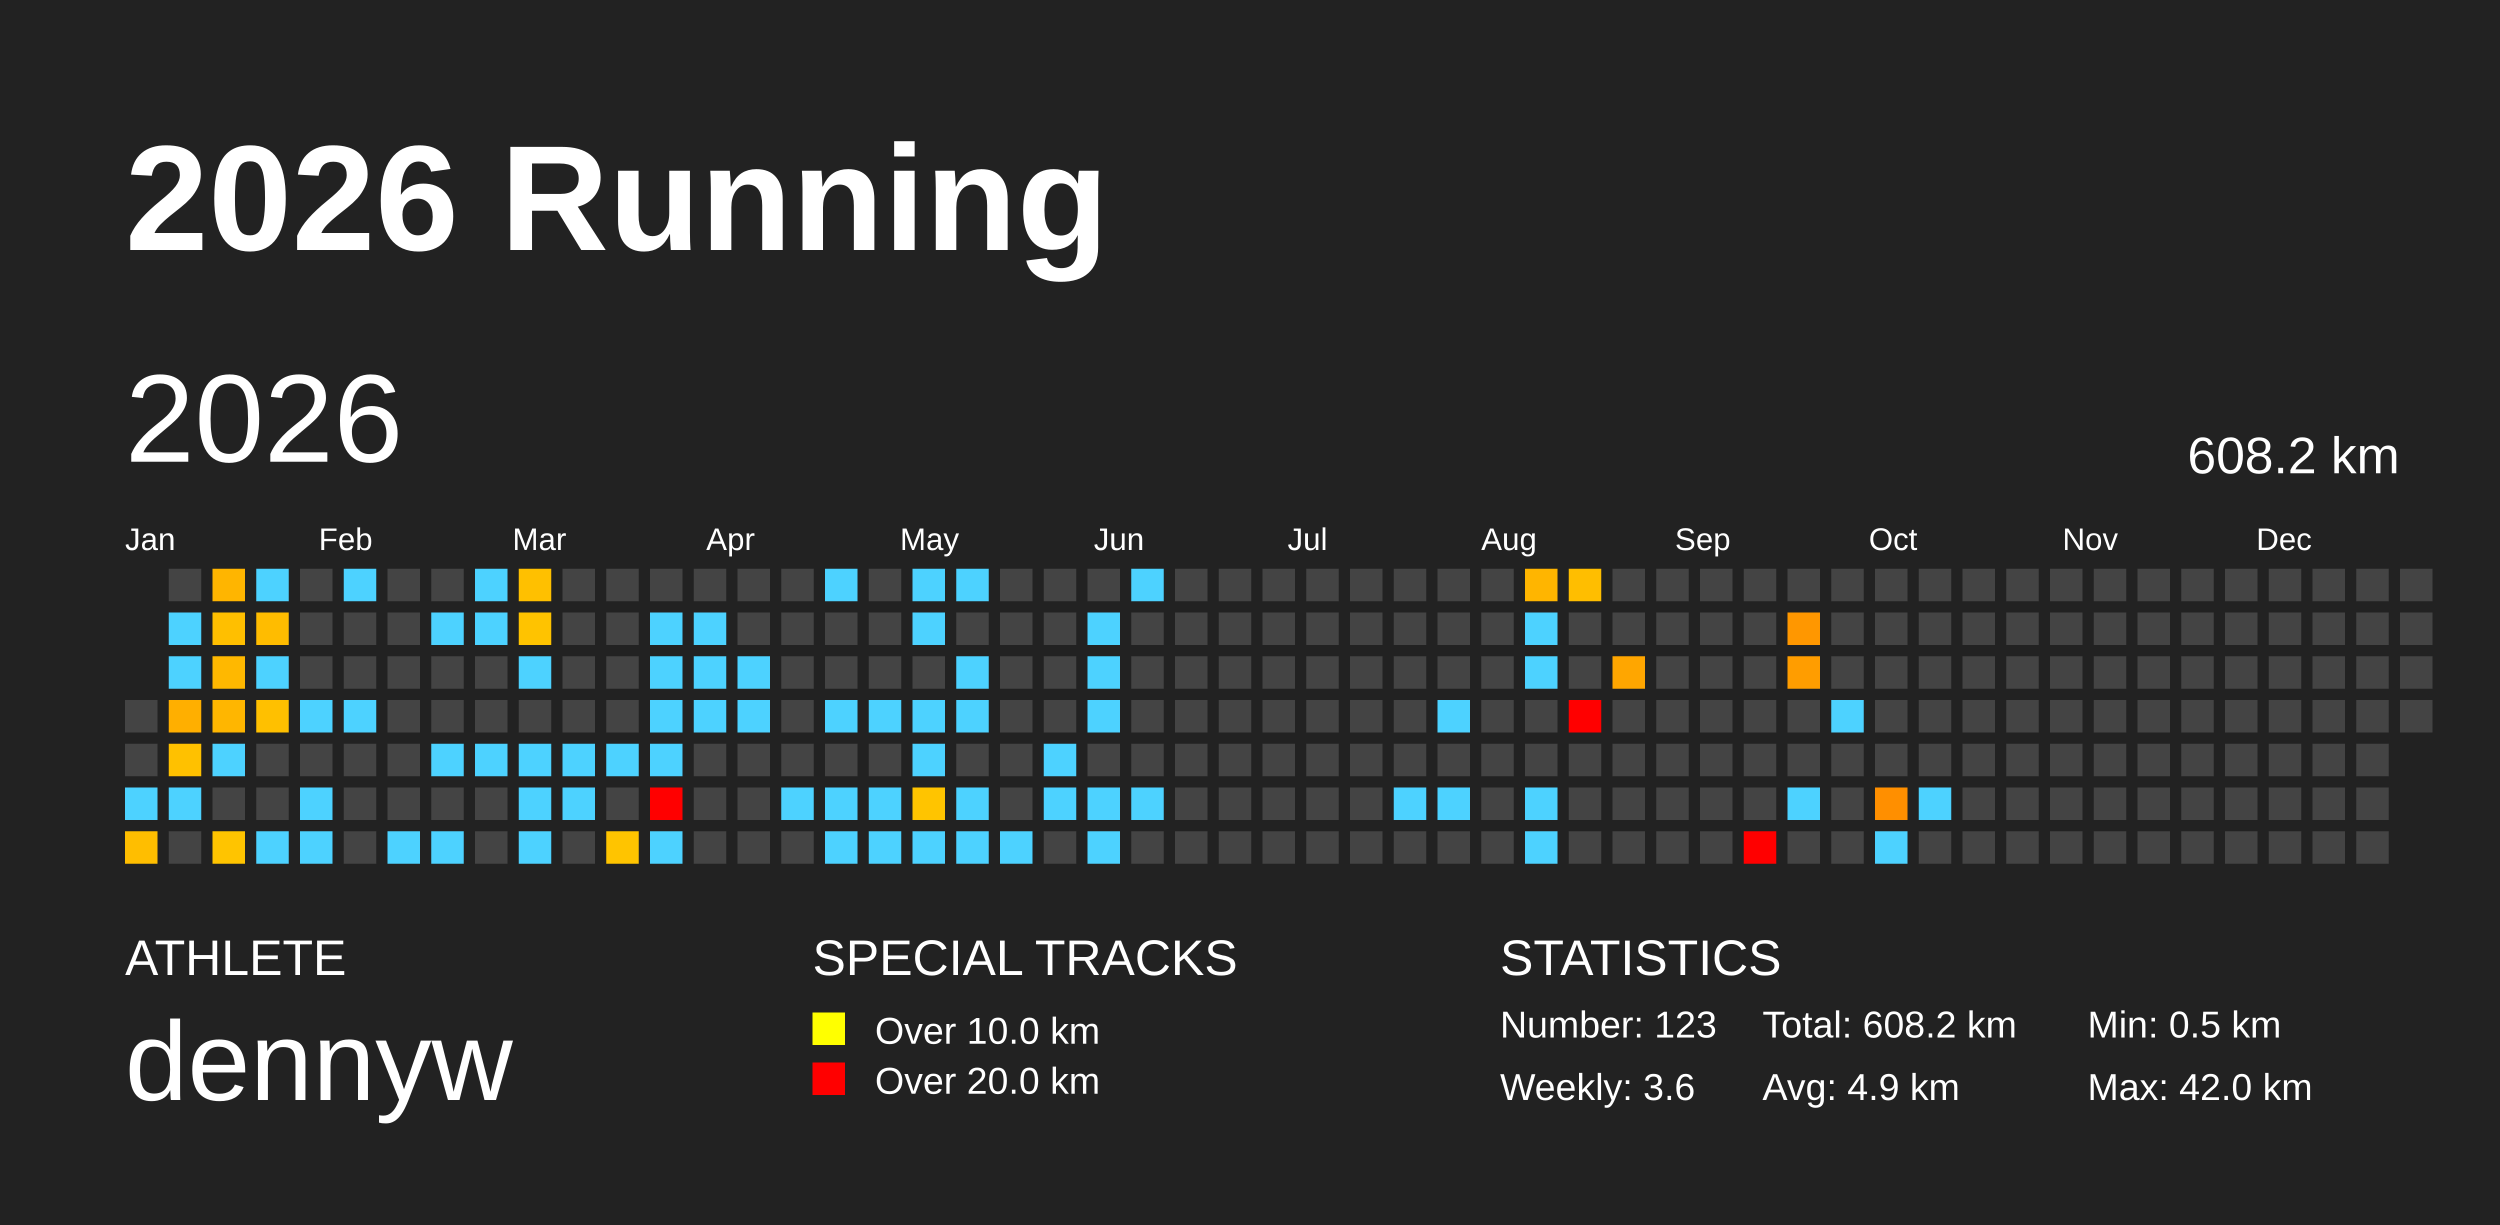
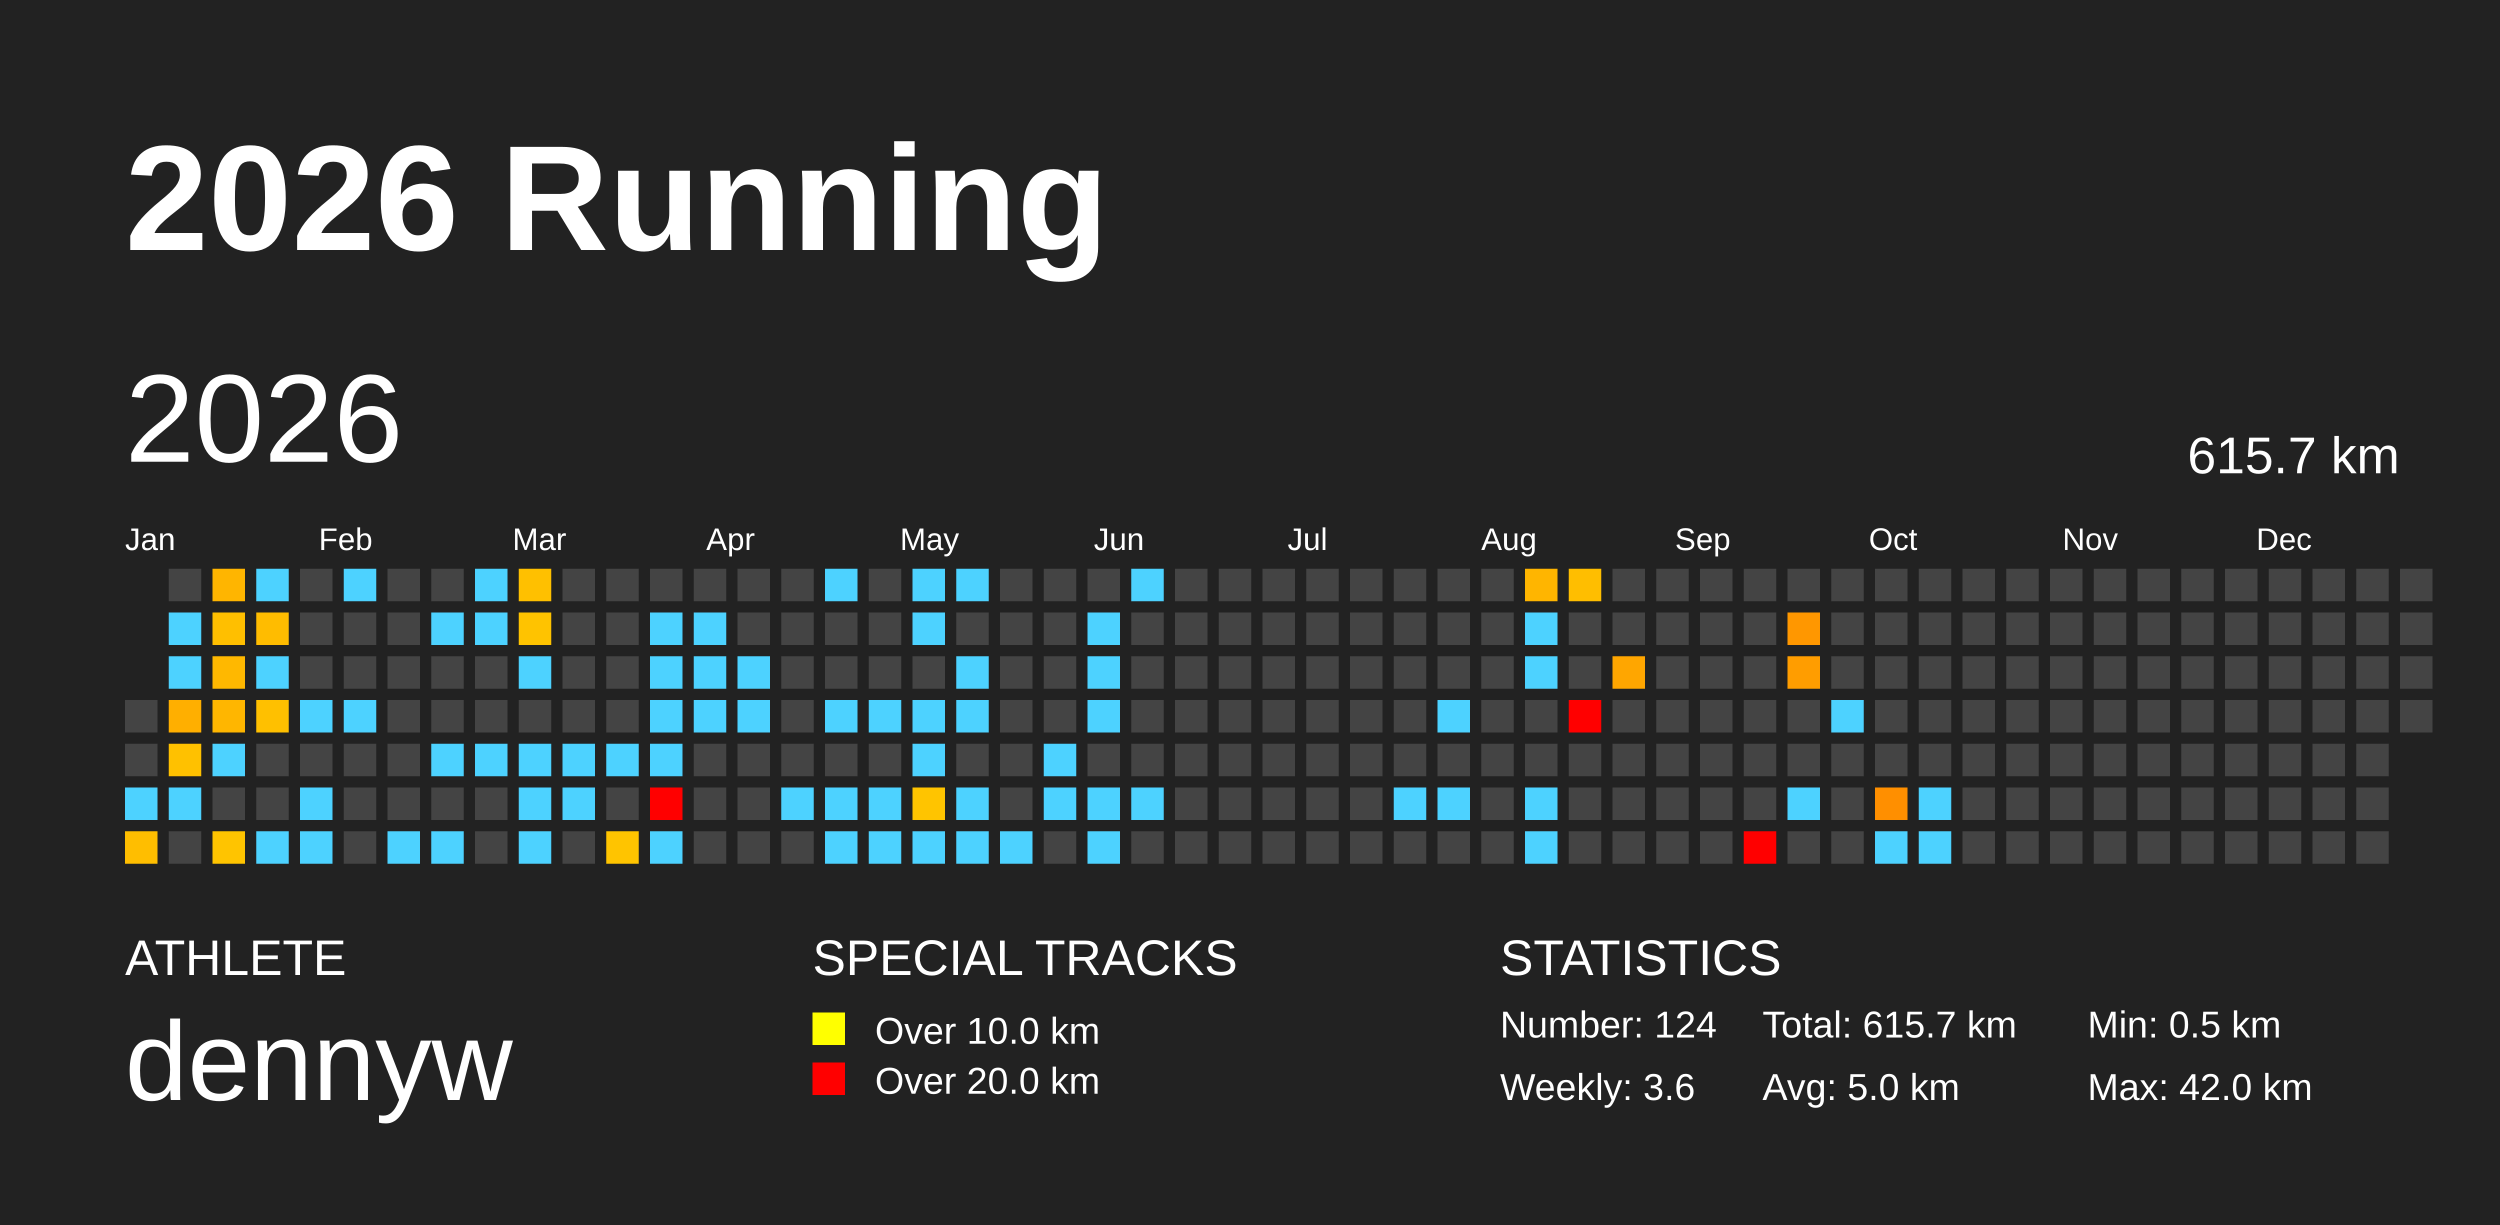
<svg xmlns="http://www.w3.org/2000/svg" baseProfile="full" height="98mm" version="1.1" viewBox="0,0,200,98" width="200mm">
  <defs />
  <rect fill="#222222" height="98" width="200" x="0" y="0" />
  <text fill="#FFFFFF" style="font-size:12px; font-family:Arial; font-weight:bold;" x="10" y="20">2026 Running</text>
  <text fill="#FFFFFF" style="font-size:4px; font-family:Arial" x="10" y="78">ATHLETE</text>
  <text fill="#FFFFFF" style="font-size:9px; font-family:Arial" x="10" y="88">dennyw</text>
  <text fill="#FFFFFF" style="font-size:4px; font-family:Arial" x="65" y="78">SPECIAL TRACKS</text>
  <rect fill="yellow" height="2.6" width="2.6" x="65" y="81" />
  <text fill="#FFFFFF" style="font-size:3px; font-family:Arial" x="70" y="83.5">Over 10.0 km</text>
  <rect fill="red" height="2.6" width="2.6" x="65" y="85" />
  <text fill="#FFFFFF" style="font-size:3px; font-family:Arial" x="70" y="87.5">Over 20.0 km</text>
  <text fill="#FFFFFF" style="font-size:4px; font-family:Arial" x="120" y="78">STATISTICS</text>
-   <text fill="#FFFFFF" style="font-size:3px; font-family:Arial" x="120" y="83">Number: 123</text>
+   <text fill="#FFFFFF" style="font-size:3px; font-family:Arial" x="120" y="83">Number: 124</text>
  <text fill="#FFFFFF" style="font-size:3px; font-family:Arial" x="120" y="88">Weekly: 3.6</text>
-   <text fill="#FFFFFF" style="font-size:3px; font-family:Arial" x="141" y="83">Total: 608.2 km</text>
-   <text fill="#FFFFFF" style="font-size:3px; font-family:Arial" x="141" y="88">Avg: 4.9 km</text>
+   <text fill="#FFFFFF" style="font-size:3px; font-family:Arial" x="141" y="83">Total: 615.7 km</text>
+   <text fill="#FFFFFF" style="font-size:3px; font-family:Arial" x="141" y="88">Avg: 5.0 km</text>
  <text fill="#FFFFFF" style="font-size:3px; font-family:Arial" x="167" y="83">Min: 0.5 km</text>
  <text fill="#FFFFFF" style="font-size:3px; font-family:Arial" x="167" y="88">Max: 42.0 km</text>
  <text dominant-baseline="hanging" fill="#FFFFFF" style="font-size:10.0px; font-family:Arial;" x="10" y="30">2026</text>
-   <text dominant-baseline="hanging" fill="#FFFFFF" style="font-size:4.125px; font-family:Arial;" x="175" y="35">608.2 km</text>
+   <text dominant-baseline="hanging" fill="#FFFFFF" style="font-size:4.125px; font-family:Arial;" x="175" y="35">615.7 km</text>
  <text fill="#FFFFFF" style="font-size:2.5px; font-family:Arial" x="10.0" y="44">Jan</text>
  <text fill="#FFFFFF" style="font-size:2.5px; font-family:Arial" x="25.5" y="44">Feb</text>
  <text fill="#FFFFFF" style="font-size:2.5px; font-family:Arial" x="41.0" y="44">Mar</text>
  <text fill="#FFFFFF" style="font-size:2.5px; font-family:Arial" x="56.5" y="44">Apr</text>
  <text fill="#FFFFFF" style="font-size:2.5px; font-family:Arial" x="72.0" y="44">May</text>
  <text fill="#FFFFFF" style="font-size:2.5px; font-family:Arial" x="87.5" y="44">Jun</text>
  <text fill="#FFFFFF" style="font-size:2.5px; font-family:Arial" x="103.0" y="44">Jul</text>
  <text fill="#FFFFFF" style="font-size:2.5px; font-family:Arial" x="118.5" y="44">Aug</text>
  <text fill="#FFFFFF" style="font-size:2.5px; font-family:Arial" x="134.0" y="44">Sep</text>
  <text fill="#FFFFFF" style="font-size:2.5px; font-family:Arial" x="149.5" y="44">Oct</text>
  <text fill="#FFFFFF" style="font-size:2.5px; font-family:Arial" x="165.0" y="44">Nov</text>
  <text fill="#FFFFFF" style="font-size:2.5px; font-family:Arial" x="180.5" y="44">Dec</text>
  <rect fill="#444444" height="2.6" width="2.6" x="10.0" y="56.0" />
  <rect fill="#444444" height="2.6" width="2.6" x="10.0" y="59.5" />
  <rect fill="#4dd2ff" height="2.6" width="2.6" x="10.0" y="63.0" />
  <rect fill="#ffbe00" height="2.6" width="2.6" x="10.0" y="66.5" />
  <rect fill="#444444" height="2.6" width="2.6" x="13.5" y="45.5" />
  <rect fill="#4dd2ff" height="2.6" width="2.6" x="13.5" y="49.0" />
  <rect fill="#4dd2ff" height="2.6" width="2.6" x="13.5" y="52.5" />
  <rect fill="#ffaf00" height="2.6" width="2.6" x="13.5" y="56.0" />
  <rect fill="#ffc100" height="2.6" width="2.6" x="13.5" y="59.5" />
  <rect fill="#4dd2ff" height="2.6" width="2.6" x="13.5" y="63.0" />
  <rect fill="#444444" height="2.6" width="2.6" x="13.5" y="66.5" />
  <rect fill="#ffb500" height="2.6" width="2.6" x="17.0" y="45.5" />
  <rect fill="#ffbf00" height="2.6" width="2.6" x="17.0" y="49.0" />
  <rect fill="#ffb800" height="2.6" width="2.6" x="17.0" y="52.5" />
  <rect fill="#ffb600" height="2.6" width="2.6" x="17.0" y="56.0" />
  <rect fill="#4dd2ff" height="2.6" width="2.6" x="17.0" y="59.5" />
  <rect fill="#444444" height="2.6" width="2.6" x="17.0" y="63.0" />
  <rect fill="#ffc400" height="2.6" width="2.6" x="17.0" y="66.5" />
  <rect fill="#4dd2ff" height="2.6" width="2.6" x="20.5" y="45.5" />
  <rect fill="#ffbc00" height="2.6" width="2.6" x="20.5" y="49.0" />
  <rect fill="#4dd2ff" height="2.6" width="2.6" x="20.5" y="52.5" />
  <rect fill="#ffc000" height="2.6" width="2.6" x="20.5" y="56.0" />
  <rect fill="#444444" height="2.6" width="2.6" x="20.5" y="59.5" />
  <rect fill="#444444" height="2.6" width="2.6" x="20.5" y="63.0" />
  <rect fill="#4dd2ff" height="2.6" width="2.6" x="20.5" y="66.5" />
  <rect fill="#444444" height="2.6" width="2.6" x="24.0" y="45.5" />
  <rect fill="#444444" height="2.6" width="2.6" x="24.0" y="49.0" />
  <rect fill="#444444" height="2.6" width="2.6" x="24.0" y="52.5" />
  <rect fill="#4dd2ff" height="2.6" width="2.6" x="24.0" y="56.0" />
  <rect fill="#444444" height="2.6" width="2.6" x="24.0" y="59.5" />
  <rect fill="#4dd2ff" height="2.6" width="2.6" x="24.0" y="63.0" />
  <rect fill="#4dd2ff" height="2.6" width="2.6" x="24.0" y="66.5" />
  <rect fill="#4dd2ff" height="2.6" width="2.6" x="27.5" y="45.5" />
  <rect fill="#444444" height="2.6" width="2.6" x="27.5" y="49.0" />
  <rect fill="#444444" height="2.6" width="2.6" x="27.5" y="52.5" />
  <rect fill="#4dd2ff" height="2.6" width="2.6" x="27.5" y="56.0" />
  <rect fill="#444444" height="2.6" width="2.6" x="27.5" y="59.5" />
  <rect fill="#444444" height="2.6" width="2.6" x="27.5" y="63.0" />
  <rect fill="#444444" height="2.6" width="2.6" x="27.5" y="66.5" />
  <rect fill="#444444" height="2.6" width="2.6" x="31.0" y="45.5" />
  <rect fill="#444444" height="2.6" width="2.6" x="31.0" y="49.0" />
  <rect fill="#444444" height="2.6" width="2.6" x="31.0" y="52.5" />
  <rect fill="#444444" height="2.6" width="2.6" x="31.0" y="56.0" />
  <rect fill="#444444" height="2.6" width="2.6" x="31.0" y="59.5" />
  <rect fill="#444444" height="2.6" width="2.6" x="31.0" y="63.0" />
  <rect fill="#4dd2ff" height="2.6" width="2.6" x="31.0" y="66.5" />
  <rect fill="#444444" height="2.6" width="2.6" x="34.5" y="45.5" />
  <rect fill="#4dd2ff" height="2.6" width="2.6" x="34.5" y="49.0" />
  <rect fill="#444444" height="2.6" width="2.6" x="34.5" y="52.5" />
  <rect fill="#444444" height="2.6" width="2.6" x="34.5" y="56.0" />
  <rect fill="#4dd2ff" height="2.6" width="2.6" x="34.5" y="59.5" />
  <rect fill="#444444" height="2.6" width="2.6" x="34.5" y="63.0" />
  <rect fill="#4dd2ff" height="2.6" width="2.6" x="34.5" y="66.5" />
  <rect fill="#4dd2ff" height="2.6" width="2.6" x="38.0" y="45.5" />
  <rect fill="#4dd2ff" height="2.6" width="2.6" x="38.0" y="49.0" />
  <rect fill="#444444" height="2.6" width="2.6" x="38.0" y="52.5" />
  <rect fill="#444444" height="2.6" width="2.6" x="38.0" y="56.0" />
  <rect fill="#4dd2ff" height="2.6" width="2.6" x="38.0" y="59.5" />
  <rect fill="#444444" height="2.6" width="2.6" x="38.0" y="63.0" />
  <rect fill="#444444" height="2.6" width="2.6" x="38.0" y="66.5" />
  <rect fill="#ffc000" height="2.6" width="2.6" x="41.5" y="45.5" />
  <rect fill="#ffc300" height="2.6" width="2.6" x="41.5" y="49.0" />
  <rect fill="#4dd2ff" height="2.6" width="2.6" x="41.5" y="52.5" />
  <rect fill="#444444" height="2.6" width="2.6" x="41.5" y="56.0" />
  <rect fill="#4dd2ff" height="2.6" width="2.6" x="41.5" y="59.5" />
  <rect fill="#4dd2ff" height="2.6" width="2.6" x="41.5" y="63.0" />
  <rect fill="#4dd2ff" height="2.6" width="2.6" x="41.5" y="66.5" />
  <rect fill="#444444" height="2.6" width="2.6" x="45.0" y="45.5" />
  <rect fill="#444444" height="2.6" width="2.6" x="45.0" y="49.0" />
  <rect fill="#444444" height="2.6" width="2.6" x="45.0" y="52.5" />
  <rect fill="#444444" height="2.6" width="2.6" x="45.0" y="56.0" />
  <rect fill="#4dd2ff" height="2.6" width="2.6" x="45.0" y="59.5" />
  <rect fill="#4dd2ff" height="2.6" width="2.6" x="45.0" y="63.0" />
  <rect fill="#444444" height="2.6" width="2.6" x="45.0" y="66.5" />
  <rect fill="#444444" height="2.6" width="2.6" x="48.5" y="45.5" />
  <rect fill="#444444" height="2.6" width="2.6" x="48.5" y="49.0" />
  <rect fill="#444444" height="2.6" width="2.6" x="48.5" y="52.5" />
  <rect fill="#444444" height="2.6" width="2.6" x="48.5" y="56.0" />
  <rect fill="#4dd2ff" height="2.6" width="2.6" x="48.5" y="59.5" />
  <rect fill="#444444" height="2.6" width="2.6" x="48.5" y="63.0" />
  <rect fill="#ffc400" height="2.6" width="2.6" x="48.5" y="66.5" />
  <rect fill="#444444" height="2.6" width="2.6" x="52.0" y="45.5" />
  <rect fill="#4dd2ff" height="2.6" width="2.6" x="52.0" y="49.0" />
  <rect fill="#4dd2ff" height="2.6" width="2.6" x="52.0" y="52.5" />
  <rect fill="#4dd2ff" height="2.6" width="2.6" x="52.0" y="56.0" />
  <rect fill="#4dd2ff" height="2.6" width="2.6" x="52.0" y="59.5" />
  <rect fill="red" height="2.6" width="2.6" x="52.0" y="63.0" />
  <rect fill="#4dd2ff" height="2.6" width="2.6" x="52.0" y="66.5" />
  <rect fill="#444444" height="2.6" width="2.6" x="55.5" y="45.5" />
  <rect fill="#4dd2ff" height="2.6" width="2.6" x="55.5" y="49.0" />
  <rect fill="#4dd2ff" height="2.6" width="2.6" x="55.5" y="52.5" />
  <rect fill="#4dd2ff" height="2.6" width="2.6" x="55.5" y="56.0" />
  <rect fill="#444444" height="2.6" width="2.6" x="55.5" y="59.5" />
  <rect fill="#444444" height="2.6" width="2.6" x="55.5" y="63.0" />
  <rect fill="#444444" height="2.6" width="2.6" x="55.5" y="66.5" />
  <rect fill="#444444" height="2.6" width="2.6" x="59.0" y="45.5" />
  <rect fill="#444444" height="2.6" width="2.6" x="59.0" y="49.0" />
  <rect fill="#4dd2ff" height="2.6" width="2.6" x="59.0" y="52.5" />
  <rect fill="#4dd2ff" height="2.6" width="2.6" x="59.0" y="56.0" />
  <rect fill="#444444" height="2.6" width="2.6" x="59.0" y="59.5" />
  <rect fill="#444444" height="2.6" width="2.6" x="59.0" y="63.0" />
  <rect fill="#444444" height="2.6" width="2.6" x="59.0" y="66.5" />
  <rect fill="#444444" height="2.6" width="2.6" x="62.5" y="45.5" />
  <rect fill="#444444" height="2.6" width="2.6" x="62.5" y="49.0" />
  <rect fill="#444444" height="2.6" width="2.6" x="62.5" y="52.5" />
  <rect fill="#444444" height="2.6" width="2.6" x="62.5" y="56.0" />
  <rect fill="#444444" height="2.6" width="2.6" x="62.5" y="59.5" />
  <rect fill="#4dd2ff" height="2.6" width="2.6" x="62.5" y="63.0" />
  <rect fill="#444444" height="2.6" width="2.6" x="62.5" y="66.5" />
  <rect fill="#4dd2ff" height="2.6" width="2.6" x="66.0" y="45.5" />
  <rect fill="#444444" height="2.6" width="2.6" x="66.0" y="49.0" />
  <rect fill="#444444" height="2.6" width="2.6" x="66.0" y="52.5" />
  <rect fill="#4dd2ff" height="2.6" width="2.6" x="66.0" y="56.0" />
  <rect fill="#444444" height="2.6" width="2.6" x="66.0" y="59.5" />
  <rect fill="#4dd2ff" height="2.6" width="2.6" x="66.0" y="63.0" />
  <rect fill="#4dd2ff" height="2.6" width="2.6" x="66.0" y="66.5" />
  <rect fill="#444444" height="2.6" width="2.6" x="69.5" y="45.5" />
  <rect fill="#444444" height="2.6" width="2.6" x="69.5" y="49.0" />
  <rect fill="#444444" height="2.6" width="2.6" x="69.5" y="52.5" />
  <rect fill="#4dd2ff" height="2.6" width="2.6" x="69.5" y="56.0" />
  <rect fill="#444444" height="2.6" width="2.6" x="69.5" y="59.5" />
  <rect fill="#4dd2ff" height="2.6" width="2.6" x="69.5" y="63.0" />
  <rect fill="#4dd2ff" height="2.6" width="2.6" x="69.5" y="66.5" />
  <rect fill="#4dd2ff" height="2.6" width="2.6" x="73.0" y="45.5" />
  <rect fill="#4dd2ff" height="2.6" width="2.6" x="73.0" y="49.0" />
  <rect fill="#444444" height="2.6" width="2.6" x="73.0" y="52.5" />
  <rect fill="#4dd2ff" height="2.6" width="2.6" x="73.0" y="56.0" />
  <rect fill="#4dd2ff" height="2.6" width="2.6" x="73.0" y="59.5" />
  <rect fill="#ffc400" height="2.6" width="2.6" x="73.0" y="63.0" />
  <rect fill="#4dd2ff" height="2.6" width="2.6" x="73.0" y="66.5" />
  <rect fill="#4dd2ff" height="2.6" width="2.6" x="76.5" y="45.5" />
  <rect fill="#444444" height="2.6" width="2.6" x="76.5" y="49.0" />
  <rect fill="#4dd2ff" height="2.6" width="2.6" x="76.5" y="52.5" />
  <rect fill="#4dd2ff" height="2.6" width="2.6" x="76.5" y="56.0" />
  <rect fill="#444444" height="2.6" width="2.6" x="76.5" y="59.5" />
  <rect fill="#4dd2ff" height="2.6" width="2.6" x="76.5" y="63.0" />
  <rect fill="#4dd2ff" height="2.6" width="2.6" x="76.5" y="66.5" />
  <rect fill="#444444" height="2.6" width="2.6" x="80.0" y="45.5" />
  <rect fill="#444444" height="2.6" width="2.6" x="80.0" y="49.0" />
  <rect fill="#444444" height="2.6" width="2.6" x="80.0" y="52.5" />
  <rect fill="#444444" height="2.6" width="2.6" x="80.0" y="56.0" />
  <rect fill="#444444" height="2.6" width="2.6" x="80.0" y="59.5" />
  <rect fill="#444444" height="2.6" width="2.6" x="80.0" y="63.0" />
  <rect fill="#4dd2ff" height="2.6" width="2.6" x="80.0" y="66.5" />
  <rect fill="#444444" height="2.6" width="2.6" x="83.5" y="45.5" />
  <rect fill="#444444" height="2.6" width="2.6" x="83.5" y="49.0" />
  <rect fill="#444444" height="2.6" width="2.6" x="83.5" y="52.5" />
  <rect fill="#444444" height="2.6" width="2.6" x="83.5" y="56.0" />
  <rect fill="#4dd2ff" height="2.6" width="2.6" x="83.5" y="59.5" />
  <rect fill="#4dd2ff" height="2.6" width="2.6" x="83.5" y="63.0" />
  <rect fill="#444444" height="2.6" width="2.6" x="83.5" y="66.5" />
  <rect fill="#444444" height="2.6" width="2.6" x="87.0" y="45.5" />
  <rect fill="#4dd2ff" height="2.6" width="2.6" x="87.0" y="49.0" />
  <rect fill="#4dd2ff" height="2.6" width="2.6" x="87.0" y="52.5" />
  <rect fill="#4dd2ff" height="2.6" width="2.6" x="87.0" y="56.0" />
  <rect fill="#444444" height="2.6" width="2.6" x="87.0" y="59.5" />
  <rect fill="#4dd2ff" height="2.6" width="2.6" x="87.0" y="63.0" />
  <rect fill="#4dd2ff" height="2.6" width="2.6" x="87.0" y="66.5" />
  <rect fill="#4dd2ff" height="2.6" width="2.6" x="90.5" y="45.5" />
  <rect fill="#444444" height="2.6" width="2.6" x="90.5" y="49.0" />
  <rect fill="#444444" height="2.6" width="2.6" x="90.5" y="52.5" />
  <rect fill="#444444" height="2.6" width="2.6" x="90.5" y="56.0" />
  <rect fill="#444444" height="2.6" width="2.6" x="90.5" y="59.5" />
  <rect fill="#4dd2ff" height="2.6" width="2.6" x="90.5" y="63.0" />
  <rect fill="#444444" height="2.6" width="2.6" x="90.5" y="66.5" />
  <rect fill="#444444" height="2.6" width="2.6" x="94.0" y="45.5" />
  <rect fill="#444444" height="2.6" width="2.6" x="94.0" y="49.0" />
  <rect fill="#444444" height="2.6" width="2.6" x="94.0" y="52.5" />
  <rect fill="#444444" height="2.6" width="2.6" x="94.0" y="56.0" />
  <rect fill="#444444" height="2.6" width="2.6" x="94.0" y="59.5" />
  <rect fill="#444444" height="2.6" width="2.6" x="94.0" y="63.0" />
  <rect fill="#444444" height="2.6" width="2.6" x="94.0" y="66.5" />
  <rect fill="#444444" height="2.6" width="2.6" x="97.5" y="45.5" />
  <rect fill="#444444" height="2.6" width="2.6" x="97.5" y="49.0" />
  <rect fill="#444444" height="2.6" width="2.6" x="97.5" y="52.5" />
  <rect fill="#444444" height="2.6" width="2.6" x="97.5" y="56.0" />
  <rect fill="#444444" height="2.6" width="2.6" x="97.5" y="59.5" />
  <rect fill="#444444" height="2.6" width="2.6" x="97.5" y="63.0" />
  <rect fill="#444444" height="2.6" width="2.6" x="97.5" y="66.5" />
  <rect fill="#444444" height="2.6" width="2.6" x="101.0" y="45.5" />
  <rect fill="#444444" height="2.6" width="2.6" x="101.0" y="49.0" />
  <rect fill="#444444" height="2.6" width="2.6" x="101.0" y="52.5" />
  <rect fill="#444444" height="2.6" width="2.6" x="101.0" y="56.0" />
  <rect fill="#444444" height="2.6" width="2.6" x="101.0" y="59.5" />
  <rect fill="#444444" height="2.6" width="2.6" x="101.0" y="63.0" />
  <rect fill="#444444" height="2.6" width="2.6" x="101.0" y="66.5" />
  <rect fill="#444444" height="2.6" width="2.6" x="104.5" y="45.5" />
  <rect fill="#444444" height="2.6" width="2.6" x="104.5" y="49.0" />
  <rect fill="#444444" height="2.6" width="2.6" x="104.5" y="52.5" />
  <rect fill="#444444" height="2.6" width="2.6" x="104.5" y="56.0" />
  <rect fill="#444444" height="2.6" width="2.6" x="104.5" y="59.5" />
  <rect fill="#444444" height="2.6" width="2.6" x="104.5" y="63.0" />
  <rect fill="#444444" height="2.6" width="2.6" x="104.5" y="66.5" />
  <rect fill="#444444" height="2.6" width="2.6" x="108.0" y="45.5" />
  <rect fill="#444444" height="2.6" width="2.6" x="108.0" y="49.0" />
  <rect fill="#444444" height="2.6" width="2.6" x="108.0" y="52.5" />
  <rect fill="#444444" height="2.6" width="2.6" x="108.0" y="56.0" />
  <rect fill="#444444" height="2.6" width="2.6" x="108.0" y="59.5" />
  <rect fill="#444444" height="2.6" width="2.6" x="108.0" y="63.0" />
  <rect fill="#444444" height="2.6" width="2.6" x="108.0" y="66.5" />
  <rect fill="#444444" height="2.6" width="2.6" x="111.5" y="45.5" />
  <rect fill="#444444" height="2.6" width="2.6" x="111.5" y="49.0" />
  <rect fill="#444444" height="2.6" width="2.6" x="111.5" y="52.5" />
  <rect fill="#444444" height="2.6" width="2.6" x="111.5" y="56.0" />
  <rect fill="#444444" height="2.6" width="2.6" x="111.5" y="59.5" />
  <rect fill="#4dd2ff" height="2.6" width="2.6" x="111.5" y="63.0" />
  <rect fill="#444444" height="2.6" width="2.6" x="111.5" y="66.5" />
  <rect fill="#444444" height="2.6" width="2.6" x="115.0" y="45.5" />
  <rect fill="#444444" height="2.6" width="2.6" x="115.0" y="49.0" />
  <rect fill="#444444" height="2.6" width="2.6" x="115.0" y="52.5" />
  <rect fill="#4dd2ff" height="2.6" width="2.6" x="115.0" y="56.0" />
  <rect fill="#444444" height="2.6" width="2.6" x="115.0" y="59.5" />
  <rect fill="#4dd2ff" height="2.6" width="2.6" x="115.0" y="63.0" />
  <rect fill="#444444" height="2.6" width="2.6" x="115.0" y="66.5" />
  <rect fill="#444444" height="2.6" width="2.6" x="118.5" y="45.5" />
  <rect fill="#444444" height="2.6" width="2.6" x="118.5" y="49.0" />
  <rect fill="#444444" height="2.6" width="2.6" x="118.5" y="52.5" />
  <rect fill="#444444" height="2.6" width="2.6" x="118.5" y="56.0" />
  <rect fill="#444444" height="2.6" width="2.6" x="118.5" y="59.5" />
  <rect fill="#444444" height="2.6" width="2.6" x="118.5" y="63.0" />
  <rect fill="#444444" height="2.6" width="2.6" x="118.5" y="66.5" />
  <rect fill="#ffb500" height="2.6" width="2.6" x="122.0" y="45.5" />
  <rect fill="#4dd2ff" height="2.6" width="2.6" x="122.0" y="49.0" />
  <rect fill="#4dd2ff" height="2.6" width="2.6" x="122.0" y="52.5" />
  <rect fill="#444444" height="2.6" width="2.6" x="122.0" y="56.0" />
  <rect fill="#444444" height="2.6" width="2.6" x="122.0" y="59.5" />
  <rect fill="#4dd2ff" height="2.6" width="2.6" x="122.0" y="63.0" />
  <rect fill="#4dd2ff" height="2.6" width="2.6" x="122.0" y="66.5" />
  <rect fill="#ffbe00" height="2.6" width="2.6" x="125.5" y="45.5" />
  <rect fill="#444444" height="2.6" width="2.6" x="125.5" y="49.0" />
  <rect fill="#444444" height="2.6" width="2.6" x="125.5" y="52.5" />
  <rect fill="red" height="2.6" width="2.6" x="125.5" y="56.0" />
  <rect fill="#444444" height="2.6" width="2.6" x="125.5" y="59.5" />
  <rect fill="#444444" height="2.6" width="2.6" x="125.5" y="63.0" />
  <rect fill="#444444" height="2.6" width="2.6" x="125.5" y="66.5" />
  <rect fill="#444444" height="2.6" width="2.6" x="129.0" y="45.5" />
  <rect fill="#444444" height="2.6" width="2.6" x="129.0" y="49.0" />
  <rect fill="#ffa600" height="2.6" width="2.6" x="129.0" y="52.5" />
  <rect fill="#444444" height="2.6" width="2.6" x="129.0" y="56.0" />
  <rect fill="#444444" height="2.6" width="2.6" x="129.0" y="59.5" />
  <rect fill="#444444" height="2.6" width="2.6" x="129.0" y="63.0" />
  <rect fill="#444444" height="2.6" width="2.6" x="129.0" y="66.5" />
  <rect fill="#444444" height="2.6" width="2.6" x="132.5" y="45.5" />
  <rect fill="#444444" height="2.6" width="2.6" x="132.5" y="49.0" />
  <rect fill="#444444" height="2.6" width="2.6" x="132.5" y="52.5" />
  <rect fill="#444444" height="2.6" width="2.6" x="132.5" y="56.0" />
  <rect fill="#444444" height="2.6" width="2.6" x="132.5" y="59.5" />
  <rect fill="#444444" height="2.6" width="2.6" x="132.5" y="63.0" />
  <rect fill="#444444" height="2.6" width="2.6" x="132.5" y="66.5" />
  <rect fill="#444444" height="2.6" width="2.6" x="136.0" y="45.5" />
  <rect fill="#444444" height="2.6" width="2.6" x="136.0" y="49.0" />
  <rect fill="#444444" height="2.6" width="2.6" x="136.0" y="52.5" />
  <rect fill="#444444" height="2.6" width="2.6" x="136.0" y="56.0" />
  <rect fill="#444444" height="2.6" width="2.6" x="136.0" y="59.5" />
  <rect fill="#444444" height="2.6" width="2.6" x="136.0" y="63.0" />
  <rect fill="#444444" height="2.6" width="2.6" x="136.0" y="66.5" />
  <rect fill="#444444" height="2.6" width="2.6" x="139.5" y="45.5" />
  <rect fill="#444444" height="2.6" width="2.6" x="139.5" y="49.0" />
  <rect fill="#444444" height="2.6" width="2.6" x="139.5" y="52.5" />
  <rect fill="#444444" height="2.6" width="2.6" x="139.5" y="56.0" />
  <rect fill="#444444" height="2.6" width="2.6" x="139.5" y="59.5" />
  <rect fill="#444444" height="2.6" width="2.6" x="139.5" y="63.0" />
  <rect fill="red" height="2.6" width="2.6" x="139.5" y="66.5" />
  <rect fill="#444444" height="2.6" width="2.6" x="143.0" y="45.5" />
  <rect fill="#ff9700" height="2.6" width="2.6" x="143.0" y="49.0" />
  <rect fill="#ff9d00" height="2.6" width="2.6" x="143.0" y="52.5" />
  <rect fill="#444444" height="2.6" width="2.6" x="143.0" y="56.0" />
  <rect fill="#444444" height="2.6" width="2.6" x="143.0" y="59.5" />
  <rect fill="#4dd2ff" height="2.6" width="2.6" x="143.0" y="63.0" />
  <rect fill="#444444" height="2.6" width="2.6" x="143.0" y="66.5" />
  <rect fill="#444444" height="2.6" width="2.6" x="146.5" y="45.5" />
  <rect fill="#444444" height="2.6" width="2.6" x="146.5" y="49.0" />
  <rect fill="#444444" height="2.6" width="2.6" x="146.5" y="52.5" />
  <rect fill="#4dd2ff" height="2.6" width="2.6" x="146.5" y="56.0" />
  <rect fill="#444444" height="2.6" width="2.6" x="146.5" y="59.5" />
  <rect fill="#444444" height="2.6" width="2.6" x="146.5" y="63.0" />
  <rect fill="#444444" height="2.6" width="2.6" x="146.5" y="66.5" />
  <rect fill="#444444" height="2.6" width="2.6" x="150.0" y="45.5" />
  <rect fill="#444444" height="2.6" width="2.6" x="150.0" y="49.0" />
  <rect fill="#444444" height="2.6" width="2.6" x="150.0" y="52.5" />
  <rect fill="#444444" height="2.6" width="2.6" x="150.0" y="56.0" />
  <rect fill="#444444" height="2.6" width="2.6" x="150.0" y="59.5" />
  <rect fill="#ff8f00" height="2.6" width="2.6" x="150.0" y="63.0" />
  <rect fill="#4dd2ff" height="2.6" width="2.6" x="150.0" y="66.5" />
  <rect fill="#444444" height="2.6" width="2.6" x="153.5" y="45.5" />
  <rect fill="#444444" height="2.6" width="2.6" x="153.5" y="49.0" />
  <rect fill="#444444" height="2.6" width="2.6" x="153.5" y="52.5" />
  <rect fill="#444444" height="2.6" width="2.6" x="153.5" y="56.0" />
  <rect fill="#444444" height="2.6" width="2.6" x="153.5" y="59.5" />
  <rect fill="#4dd2ff" height="2.6" width="2.6" x="153.5" y="63.0" />
-   <rect fill="#444444" height="2.6" width="2.6" x="153.5" y="66.5" />
+   <rect fill="#4dd2ff" height="2.6" width="2.6" x="153.5" y="66.5" />
  <rect fill="#444444" height="2.6" width="2.6" x="157.0" y="45.5" />
  <rect fill="#444444" height="2.6" width="2.6" x="157.0" y="49.0" />
  <rect fill="#444444" height="2.6" width="2.6" x="157.0" y="52.5" />
  <rect fill="#444444" height="2.6" width="2.6" x="157.0" y="56.0" />
  <rect fill="#444444" height="2.6" width="2.6" x="157.0" y="59.5" />
  <rect fill="#444444" height="2.6" width="2.6" x="157.0" y="63.0" />
  <rect fill="#444444" height="2.6" width="2.6" x="157.0" y="66.5" />
  <rect fill="#444444" height="2.6" width="2.6" x="160.5" y="45.5" />
  <rect fill="#444444" height="2.6" width="2.6" x="160.5" y="49.0" />
  <rect fill="#444444" height="2.6" width="2.6" x="160.5" y="52.5" />
  <rect fill="#444444" height="2.6" width="2.6" x="160.5" y="56.0" />
  <rect fill="#444444" height="2.6" width="2.6" x="160.5" y="59.5" />
  <rect fill="#444444" height="2.6" width="2.6" x="160.5" y="63.0" />
  <rect fill="#444444" height="2.6" width="2.6" x="160.5" y="66.5" />
  <rect fill="#444444" height="2.6" width="2.6" x="164.0" y="45.5" />
  <rect fill="#444444" height="2.6" width="2.6" x="164.0" y="49.0" />
  <rect fill="#444444" height="2.6" width="2.6" x="164.0" y="52.5" />
  <rect fill="#444444" height="2.6" width="2.6" x="164.0" y="56.0" />
  <rect fill="#444444" height="2.6" width="2.6" x="164.0" y="59.5" />
  <rect fill="#444444" height="2.6" width="2.6" x="164.0" y="63.0" />
  <rect fill="#444444" height="2.6" width="2.6" x="164.0" y="66.5" />
  <rect fill="#444444" height="2.6" width="2.6" x="167.5" y="45.5" />
  <rect fill="#444444" height="2.6" width="2.6" x="167.5" y="49.0" />
  <rect fill="#444444" height="2.6" width="2.6" x="167.5" y="52.5" />
  <rect fill="#444444" height="2.6" width="2.6" x="167.5" y="56.0" />
  <rect fill="#444444" height="2.6" width="2.6" x="167.5" y="59.5" />
  <rect fill="#444444" height="2.6" width="2.6" x="167.5" y="63.0" />
  <rect fill="#444444" height="2.6" width="2.6" x="167.5" y="66.5" />
  <rect fill="#444444" height="2.6" width="2.6" x="171.0" y="45.5" />
  <rect fill="#444444" height="2.6" width="2.6" x="171.0" y="49.0" />
  <rect fill="#444444" height="2.6" width="2.6" x="171.0" y="52.5" />
  <rect fill="#444444" height="2.6" width="2.6" x="171.0" y="56.0" />
  <rect fill="#444444" height="2.6" width="2.6" x="171.0" y="59.5" />
  <rect fill="#444444" height="2.6" width="2.6" x="171.0" y="63.0" />
  <rect fill="#444444" height="2.6" width="2.6" x="171.0" y="66.5" />
  <rect fill="#444444" height="2.6" width="2.6" x="174.5" y="45.5" />
  <rect fill="#444444" height="2.6" width="2.6" x="174.5" y="49.0" />
  <rect fill="#444444" height="2.6" width="2.6" x="174.5" y="52.5" />
  <rect fill="#444444" height="2.6" width="2.6" x="174.5" y="56.0" />
  <rect fill="#444444" height="2.6" width="2.6" x="174.5" y="59.5" />
  <rect fill="#444444" height="2.6" width="2.6" x="174.5" y="63.0" />
  <rect fill="#444444" height="2.6" width="2.6" x="174.5" y="66.5" />
  <rect fill="#444444" height="2.6" width="2.6" x="178.0" y="45.5" />
  <rect fill="#444444" height="2.6" width="2.6" x="178.0" y="49.0" />
  <rect fill="#444444" height="2.6" width="2.6" x="178.0" y="52.5" />
  <rect fill="#444444" height="2.6" width="2.6" x="178.0" y="56.0" />
  <rect fill="#444444" height="2.6" width="2.6" x="178.0" y="59.5" />
  <rect fill="#444444" height="2.6" width="2.6" x="178.0" y="63.0" />
  <rect fill="#444444" height="2.6" width="2.6" x="178.0" y="66.5" />
  <rect fill="#444444" height="2.6" width="2.6" x="181.5" y="45.5" />
  <rect fill="#444444" height="2.6" width="2.6" x="181.5" y="49.0" />
  <rect fill="#444444" height="2.6" width="2.6" x="181.5" y="52.5" />
  <rect fill="#444444" height="2.6" width="2.6" x="181.5" y="56.0" />
  <rect fill="#444444" height="2.6" width="2.6" x="181.5" y="59.5" />
  <rect fill="#444444" height="2.6" width="2.6" x="181.5" y="63.0" />
  <rect fill="#444444" height="2.6" width="2.6" x="181.5" y="66.5" />
  <rect fill="#444444" height="2.6" width="2.6" x="185.0" y="45.5" />
  <rect fill="#444444" height="2.6" width="2.6" x="185.0" y="49.0" />
  <rect fill="#444444" height="2.6" width="2.6" x="185.0" y="52.5" />
  <rect fill="#444444" height="2.6" width="2.6" x="185.0" y="56.0" />
  <rect fill="#444444" height="2.6" width="2.6" x="185.0" y="59.5" />
  <rect fill="#444444" height="2.6" width="2.6" x="185.0" y="63.0" />
  <rect fill="#444444" height="2.6" width="2.6" x="185.0" y="66.5" />
  <rect fill="#444444" height="2.6" width="2.6" x="188.5" y="45.5" />
  <rect fill="#444444" height="2.6" width="2.6" x="188.5" y="49.0" />
  <rect fill="#444444" height="2.6" width="2.6" x="188.5" y="52.5" />
  <rect fill="#444444" height="2.6" width="2.6" x="188.5" y="56.0" />
  <rect fill="#444444" height="2.6" width="2.6" x="188.5" y="59.5" />
  <rect fill="#444444" height="2.6" width="2.6" x="188.5" y="63.0" />
  <rect fill="#444444" height="2.6" width="2.6" x="188.5" y="66.5" />
  <rect fill="#444444" height="2.6" width="2.6" x="192.0" y="45.5" />
  <rect fill="#444444" height="2.6" width="2.6" x="192.0" y="49.0" />
  <rect fill="#444444" height="2.6" width="2.6" x="192.0" y="52.5" />
  <rect fill="#444444" height="2.6" width="2.6" x="192.0" y="56.0" />
</svg>
